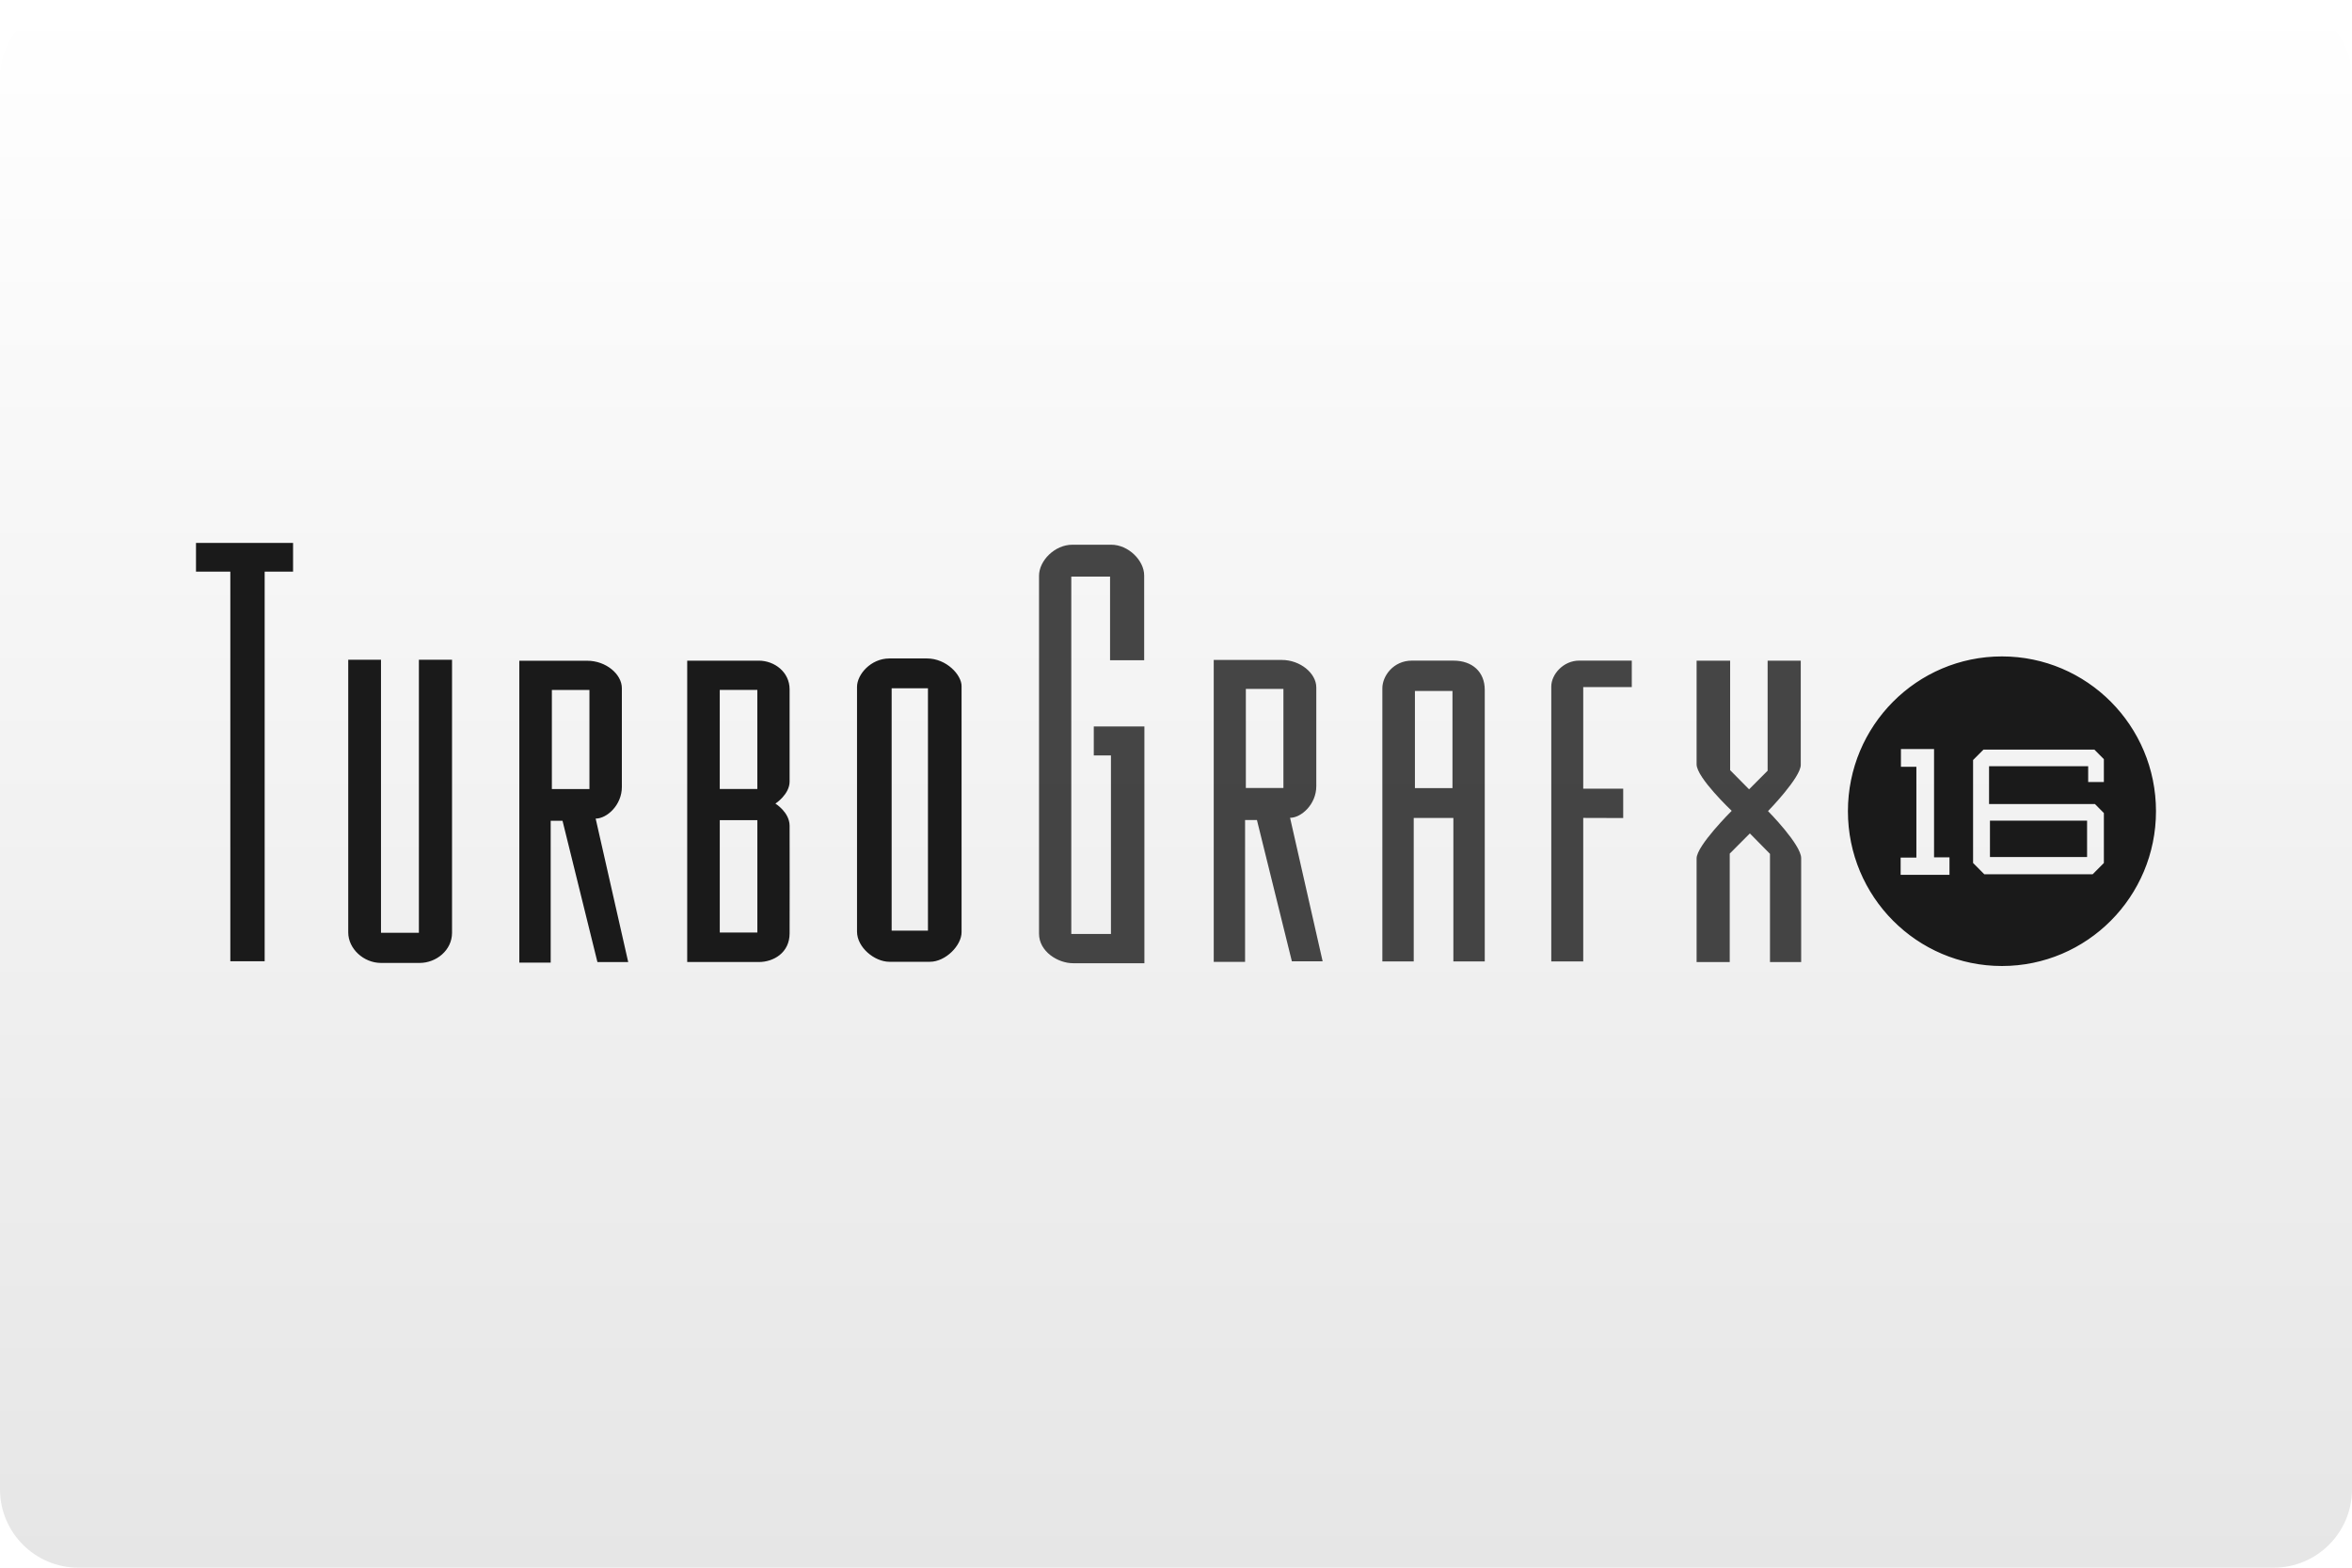
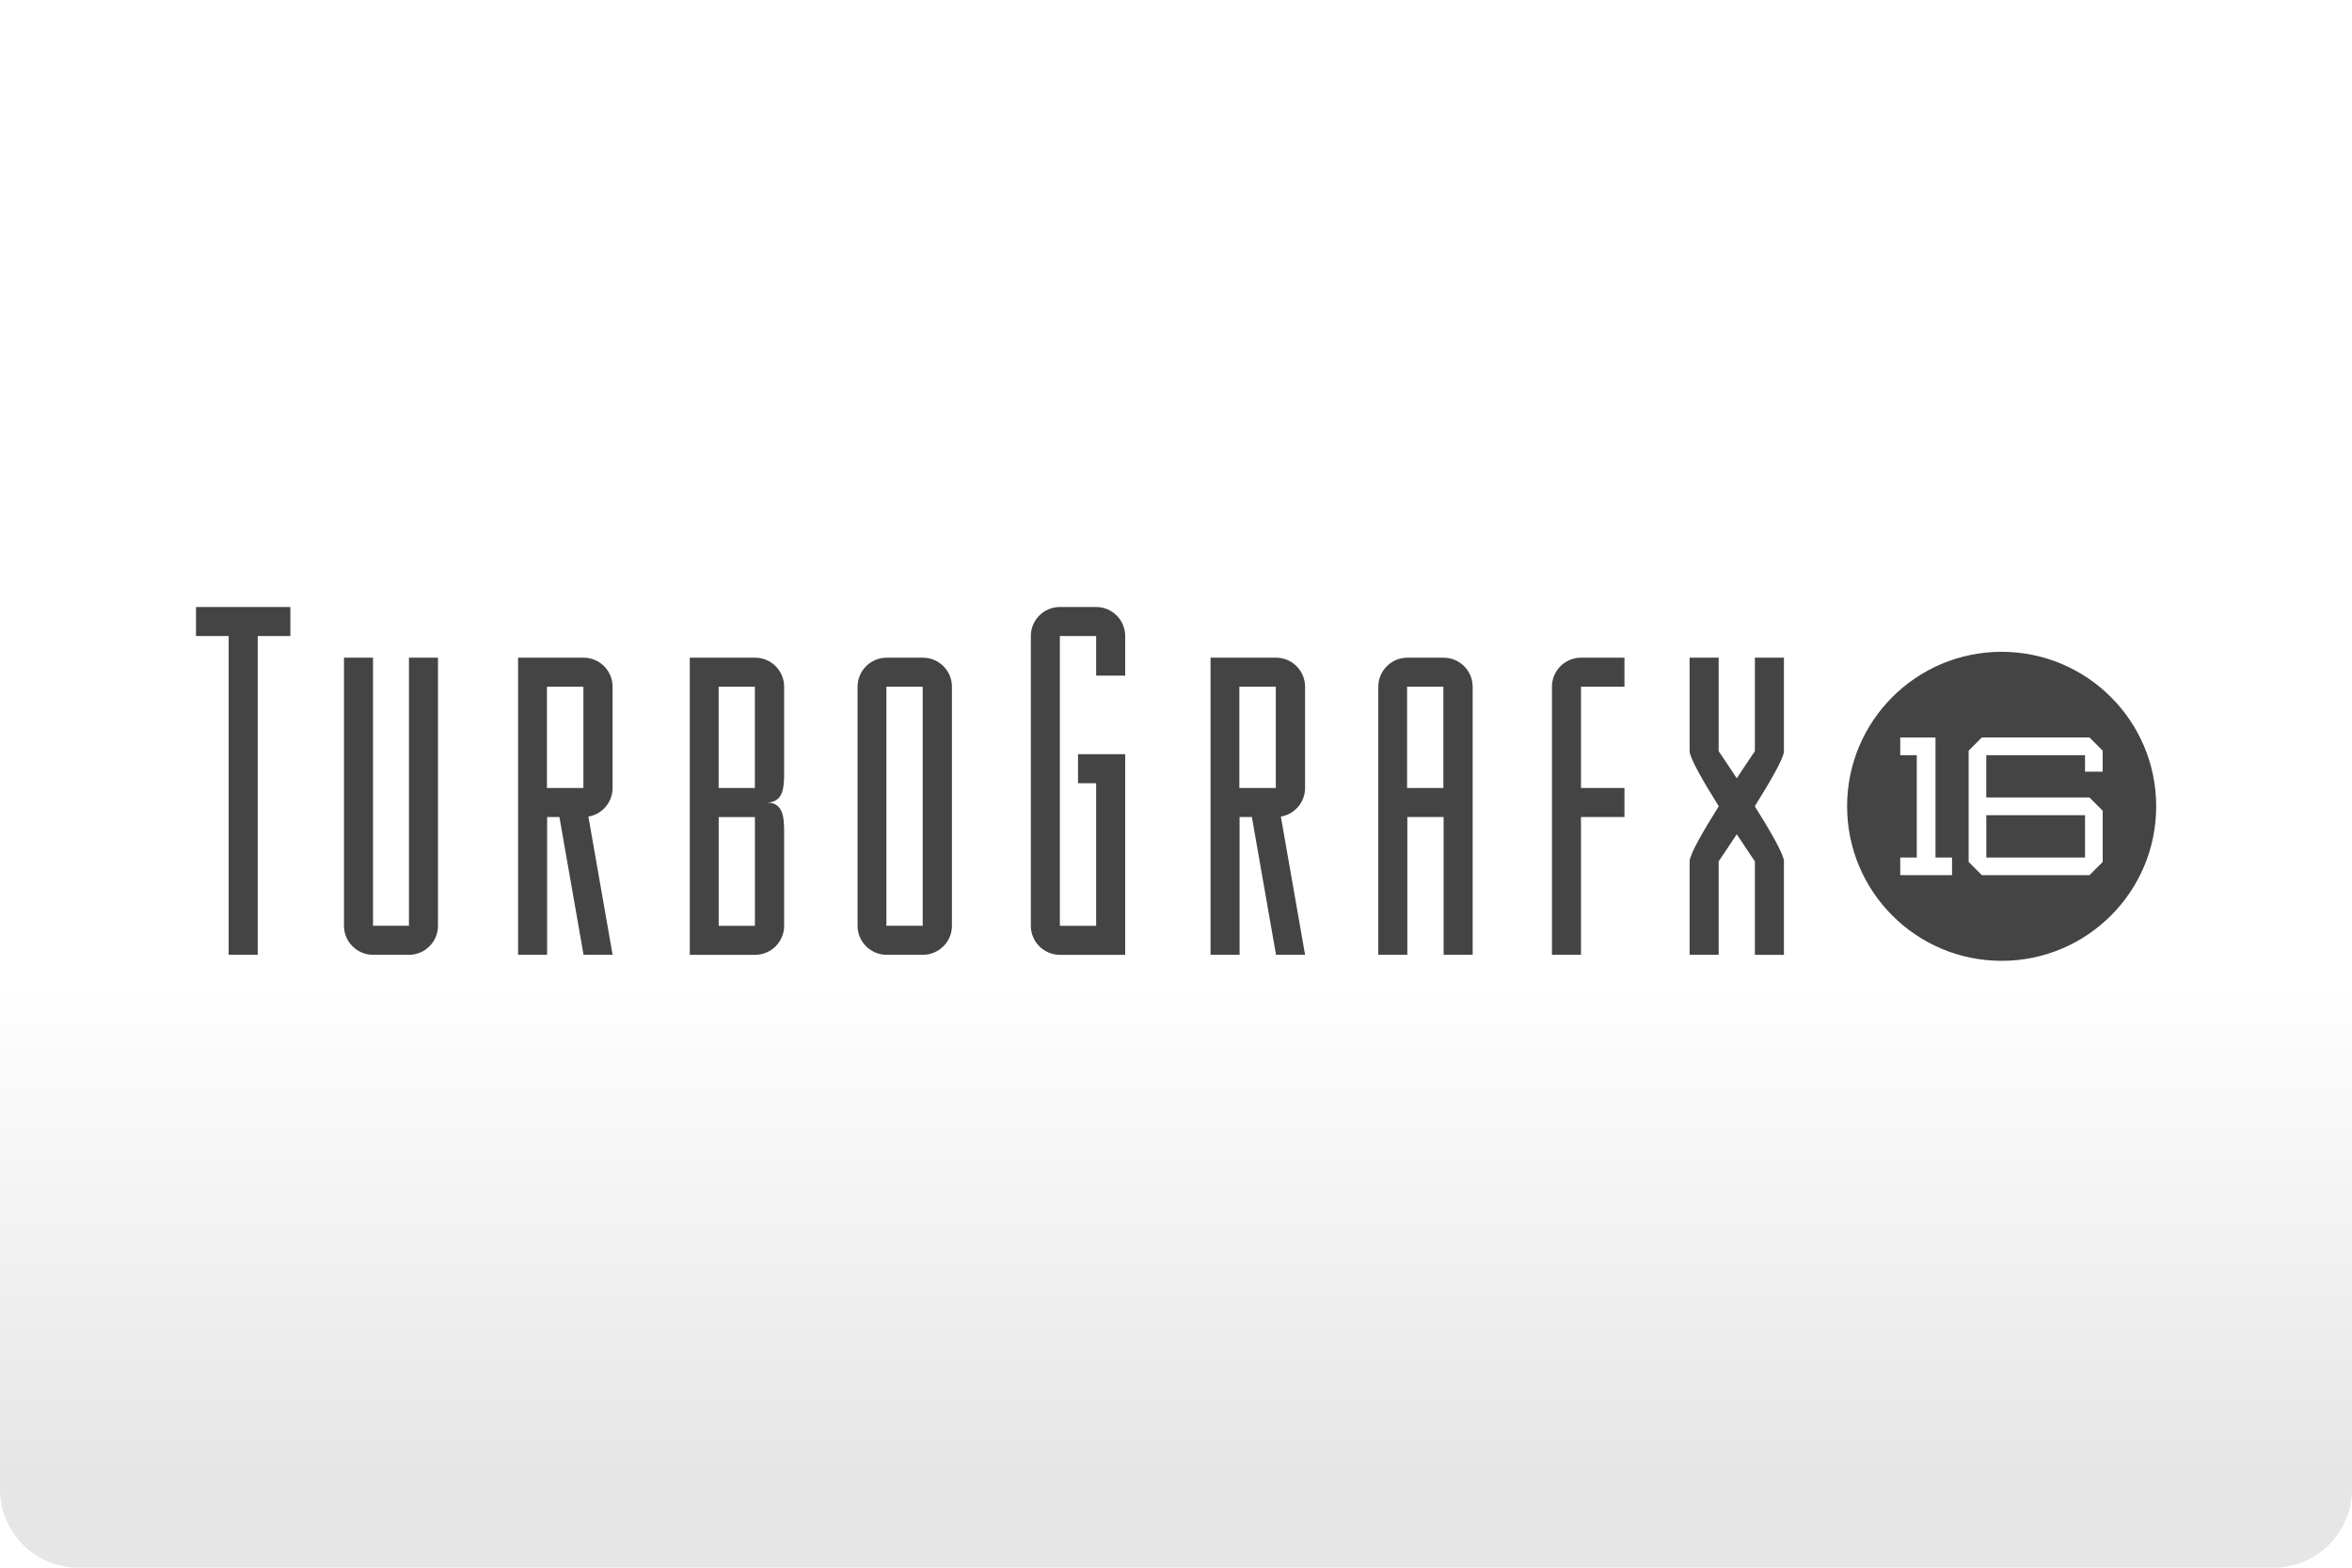
- <svg xmlns="http://www.w3.org/2000/svg" width="480" height="320" version="1.1" viewBox="0 0 480 320">
+ <svg xmlns="http://www.w3.org/2000/svg" width="480" height="320" version="1.1" viewBox="0 0 480 320" xml:space="preserve">
  <defs>
-     <linearGradient id="a" x1="81.598" x2="81.598" y2="84.667" gradientTransform="matrix(3.7795 0 0 3.7795 -.00025177 0)" gradientUnits="userSpaceOnUse">
+     <linearGradient id="a" x2="0" y1="200" y2="300" gradientUnits="userSpaceOnUse">
      <stop stop-color="#fff" offset="0" />
      <stop stop-color="#e6e6e6" offset="1" />
    </linearGradient>
  </defs>
-   <rect x="-0" y="9.1553e-8" width="480" height="320" ry="16" fill="url(#a)" stroke-linecap="square" stroke-linejoin="round" stroke-width="2" style="paint-order:stroke fill markers" />
-   <path d="m39.999 110.82v5.859h7.006v79.536h7.008v-79.536h5.797v-5.859zm368.56 23.17c-17.362 0-31.432 14.145-31.432 31.596 0 17.45 14.07 31.597 31.432 31.597 17.36 0 31.438-14.147 31.438-31.597s-14.076-31.596-31.438-31.596zm-227.03 0.412v2e-3c-3.836 0-6.627 3.294-6.627 5.801v49.958c0 3.228 3.578 6.158 6.598 6.158h8.275c3.232 0 6.463-3.354 6.463-6.029v-50.256c0-2.251-3.05-5.633-7.096-5.633h-7.614zm-110.46 0.266v55.654c0 3.345 3.152 6.234 6.684 6.234h7.895c3.344 0 6.604-2.554 6.604-6.162v-55.725h-6.764v55.725h-7.734v-55.725h-6.684zm69.177 0.188v61.514h14.617c2.96 0 6.281-1.857 6.281-5.857 0 0 0.034-19.213 0-21.971-0.028-2.762-2.897-4.508-2.897-4.508s2.897-1.885 2.897-4.506v-18.813c0-3.55-3.111-5.859-6.281-5.859h-14.617zm-34.264 0.02v61.617h6.404v-28.951h2.416l7.123 28.842h6.283l-6.644-29.291c2.294 0 5.346-2.759 5.346-6.449v-20.166c0-2.901-3.289-5.604-7.035-5.604h-13.893zm75.987 5.613h7.41v49.481h-7.41zm-35.08 0.342h7.67v20.221h-7.67zm-34.264 0.014h7.67v20.221h-7.67zm275.32 12.047h6.76v22.109h3.148v3.568h-9.967v-3.51h3.213v-18.543h-3.154v-3.625zm16.848 0.113h22.625l1.943 1.957v4.664h-3.203v-3.225h-20.228v7.715h21.604l1.828 1.846v10.193l-2.289 2.303h-22.111l-2.293-2.303v-21.017l2.125-2.133zm-257.9 14.412h7.67v22.93h-7.67zm259.22 0.094v7.432h19.822v-7.432z" fill="#1a1a1a" stroke-width="3.78" />
-   <path d="m218.84 111.19c-3.594 0-6.793 3.268-6.793 6.338v73.058c0 3.632 3.833 6.029 6.945 6.029h14.559v-48.332h-10.33v5.916h3.504v36.442h-8.094v-72.941h7.91v17.066h6.963v-17.309c0-3.027-3.197-6.268-6.721-6.268h-7.943zm28.86 23.52v61.625h6.398v-28.954h2.418l7.131 28.84h6.279l-6.646-29.289c2.296 0 5.351-2.76 5.351-6.449v-20.166c0-2.901-3.297-5.607-7.039-5.607h-13.893zm40.456 0.137c-3.808 0-6.043 3.154-6.043 5.633v55.77h6.402v-29.292h8.092v29.292h6.404v-55.43c-2e-3 -3.679-2.534-5.971-6.404-5.971h-8.451zm34.109 0c-3.17 0-5.678 2.762-5.678 5.297v56.103h6.522v-29.292l8.158 0.025v-5.996h-8.158v-20.73h9.908v-5.408h-10.752zm23.98 0.015v21.156c0 2.726 7.164 9.488 7.164 9.488s-7.164 7.11-7.164 9.711v21.156h6.763v-22.132l4.107-4.121 4.107 4.174v22.08h6.363v-21.206c0-2.77-6.763-9.607-6.763-9.607s6.681-6.84 6.681-9.436v-21.262h-6.763v22.457l-3.785 3.797-3.865-3.906v-22.348h-6.846zm-91.99 5.756h7.666v20.221h-7.666zm34.504 0.426h7.666v19.828h-7.666z" fill="#1a1a1a" fill-opacity=".8" stroke-width="1.299" />
-   <style type="text/css">.st0{fill:#FC0C18;}
- 	.st1{fill:#FC0C18;}</style>
+   <rect width="480" height="320" ry="16" fill="url(#a)" />
+   <path d="m40 123.9v5.926h6.666v65.07h5.926v-65.07h6.666v-5.926h-19.26zm176.3 0c-3.27 0-5.926 2.655-5.926 5.926v59.15c0 3.27 2.655 5.926 5.926 5.926h7.404 5.926v-5.926-29.11-5.926h-9.623v5.926h3.697v29.11h-7.404v-59.15h7.404v8.082h5.926v-8.082c0-3.27-2.655-5.926-5.926-5.926h-7.404zm192.2 9.148c-17.42 0-31.54 14.12-31.54 31.54 0 17.42 14.12 31.54 31.54 31.54 17.42 0 31.54-14.12 31.54-31.54 0-17.41-14.12-31.54-31.54-31.54zm-338.3 1.203v54.72c0 3.27 2.655 5.926 5.926 5.926h7.332c3.27 0 5.926-2.655 5.926-5.926v-54.72h-5.926v54.72h-7.332v-54.72h-5.926zm35.53 0v3.656 2.271 20.67 5.926 28.12h5.926v-28.12h2.51l4.928 28.12h5.926l-4.938-28.21c2.802-0.469 4.938-2.905 4.938-5.842v-20.67c0-3.27-2.655-5.928-5.926-5.928h-13.36zm35.04 0v4.76 1.168 20.67 5.926 22.2 5.926h5.926 7.404c3.27 0 5.928-2.655 5.928-5.926v-19.24c0-3.27-0.323-5.926-3.594-5.926 3.27 0 3.594-2.655 3.594-5.926v-17.71c0-3.27-2.657-5.928-5.928-5.928h-13.33zm40.17 0c-3.27 0-5.926 2.657-5.926 5.928v48.79c0 3.27 2.655 5.926 5.926 5.926h7.406c3.27 0 5.926-2.655 5.926-5.926v-48.79c0.01-3.27-2.645-5.928-5.926-5.928h-7.406zm66.11 0v3.656 2.271 20.67 5.926 28.12h5.926v-28.12h2.51l4.928 28.12h5.926l-4.938-28.21c2.802-0.469 4.938-2.905 4.938-5.842v-20.67c0-3.27-2.655-5.928-5.926-5.928h-13.36zm40.16 0c-3.27 0-5.926 2.657-5.926 5.928v20.67 5.926 28.12h5.926v-28.12h7.406v28.12h5.926v-28.12-5.926-20.67c0-3.27-2.655-5.928-5.926-5.928h-7.406zm35.44 0c-3.27 0-5.926 2.657-5.926 5.928v20.67 5.926 28.12h5.926v-28.12h8.873v-5.926h-8.873v-20.67h8.873v-5.928h-1.479-7.395zm22.17 0v19.08c0 1.385 2.875 6.331 5.947 11.24-3.083 4.906-5.947 9.853-5.947 11.24v19.08h5.926v-19.07s1.604-2.344 3.697-5.531c2.093 3.187 3.697 5.531 3.697 5.531v19.08h5.928v-19.08c0.01-1.396-2.864-6.344-5.947-11.25 3.072-4.895 5.947-9.841 5.947-11.24v-19.08h-5.928v19.08s-1.604 2.342-3.697 5.529c-2.093-3.187-3.697-5.529-3.697-5.529v-19.08h-5.926zm-233.2 5.928h7.438v20.67h-7.438v-20.67zm35.04 0h7.395v20.67h-7.395v-20.67zm34.24 0h7.406v48.79h-7.406v-48.79zm72.03 0h7.438v20.67h-7.438v-20.67zm34.23 0h7.406v20.67h-7.406v-20.67zm117.3 10.35h21.96l2.699 2.699v4.293h-3.605v-3.375h-20.15v8.637h21.06l2.699 2.699v10.46l-2.699 2.697h-21.96l-2.697-2.697v-9.555-3.605-9.555l2.697-2.699zm-16.66 0.012h3.375 3.824v3.605 20.89h3.377v3.604h-0.012-10.56v-3.604h3.375v-20.89h-3.375v-3.605zm17.57 15.86v8.639h20.15v-8.639h-20.15zm-258.7 0.379h7.395v22.2h-7.395v-22.2z" fill="#444" />
</svg>
